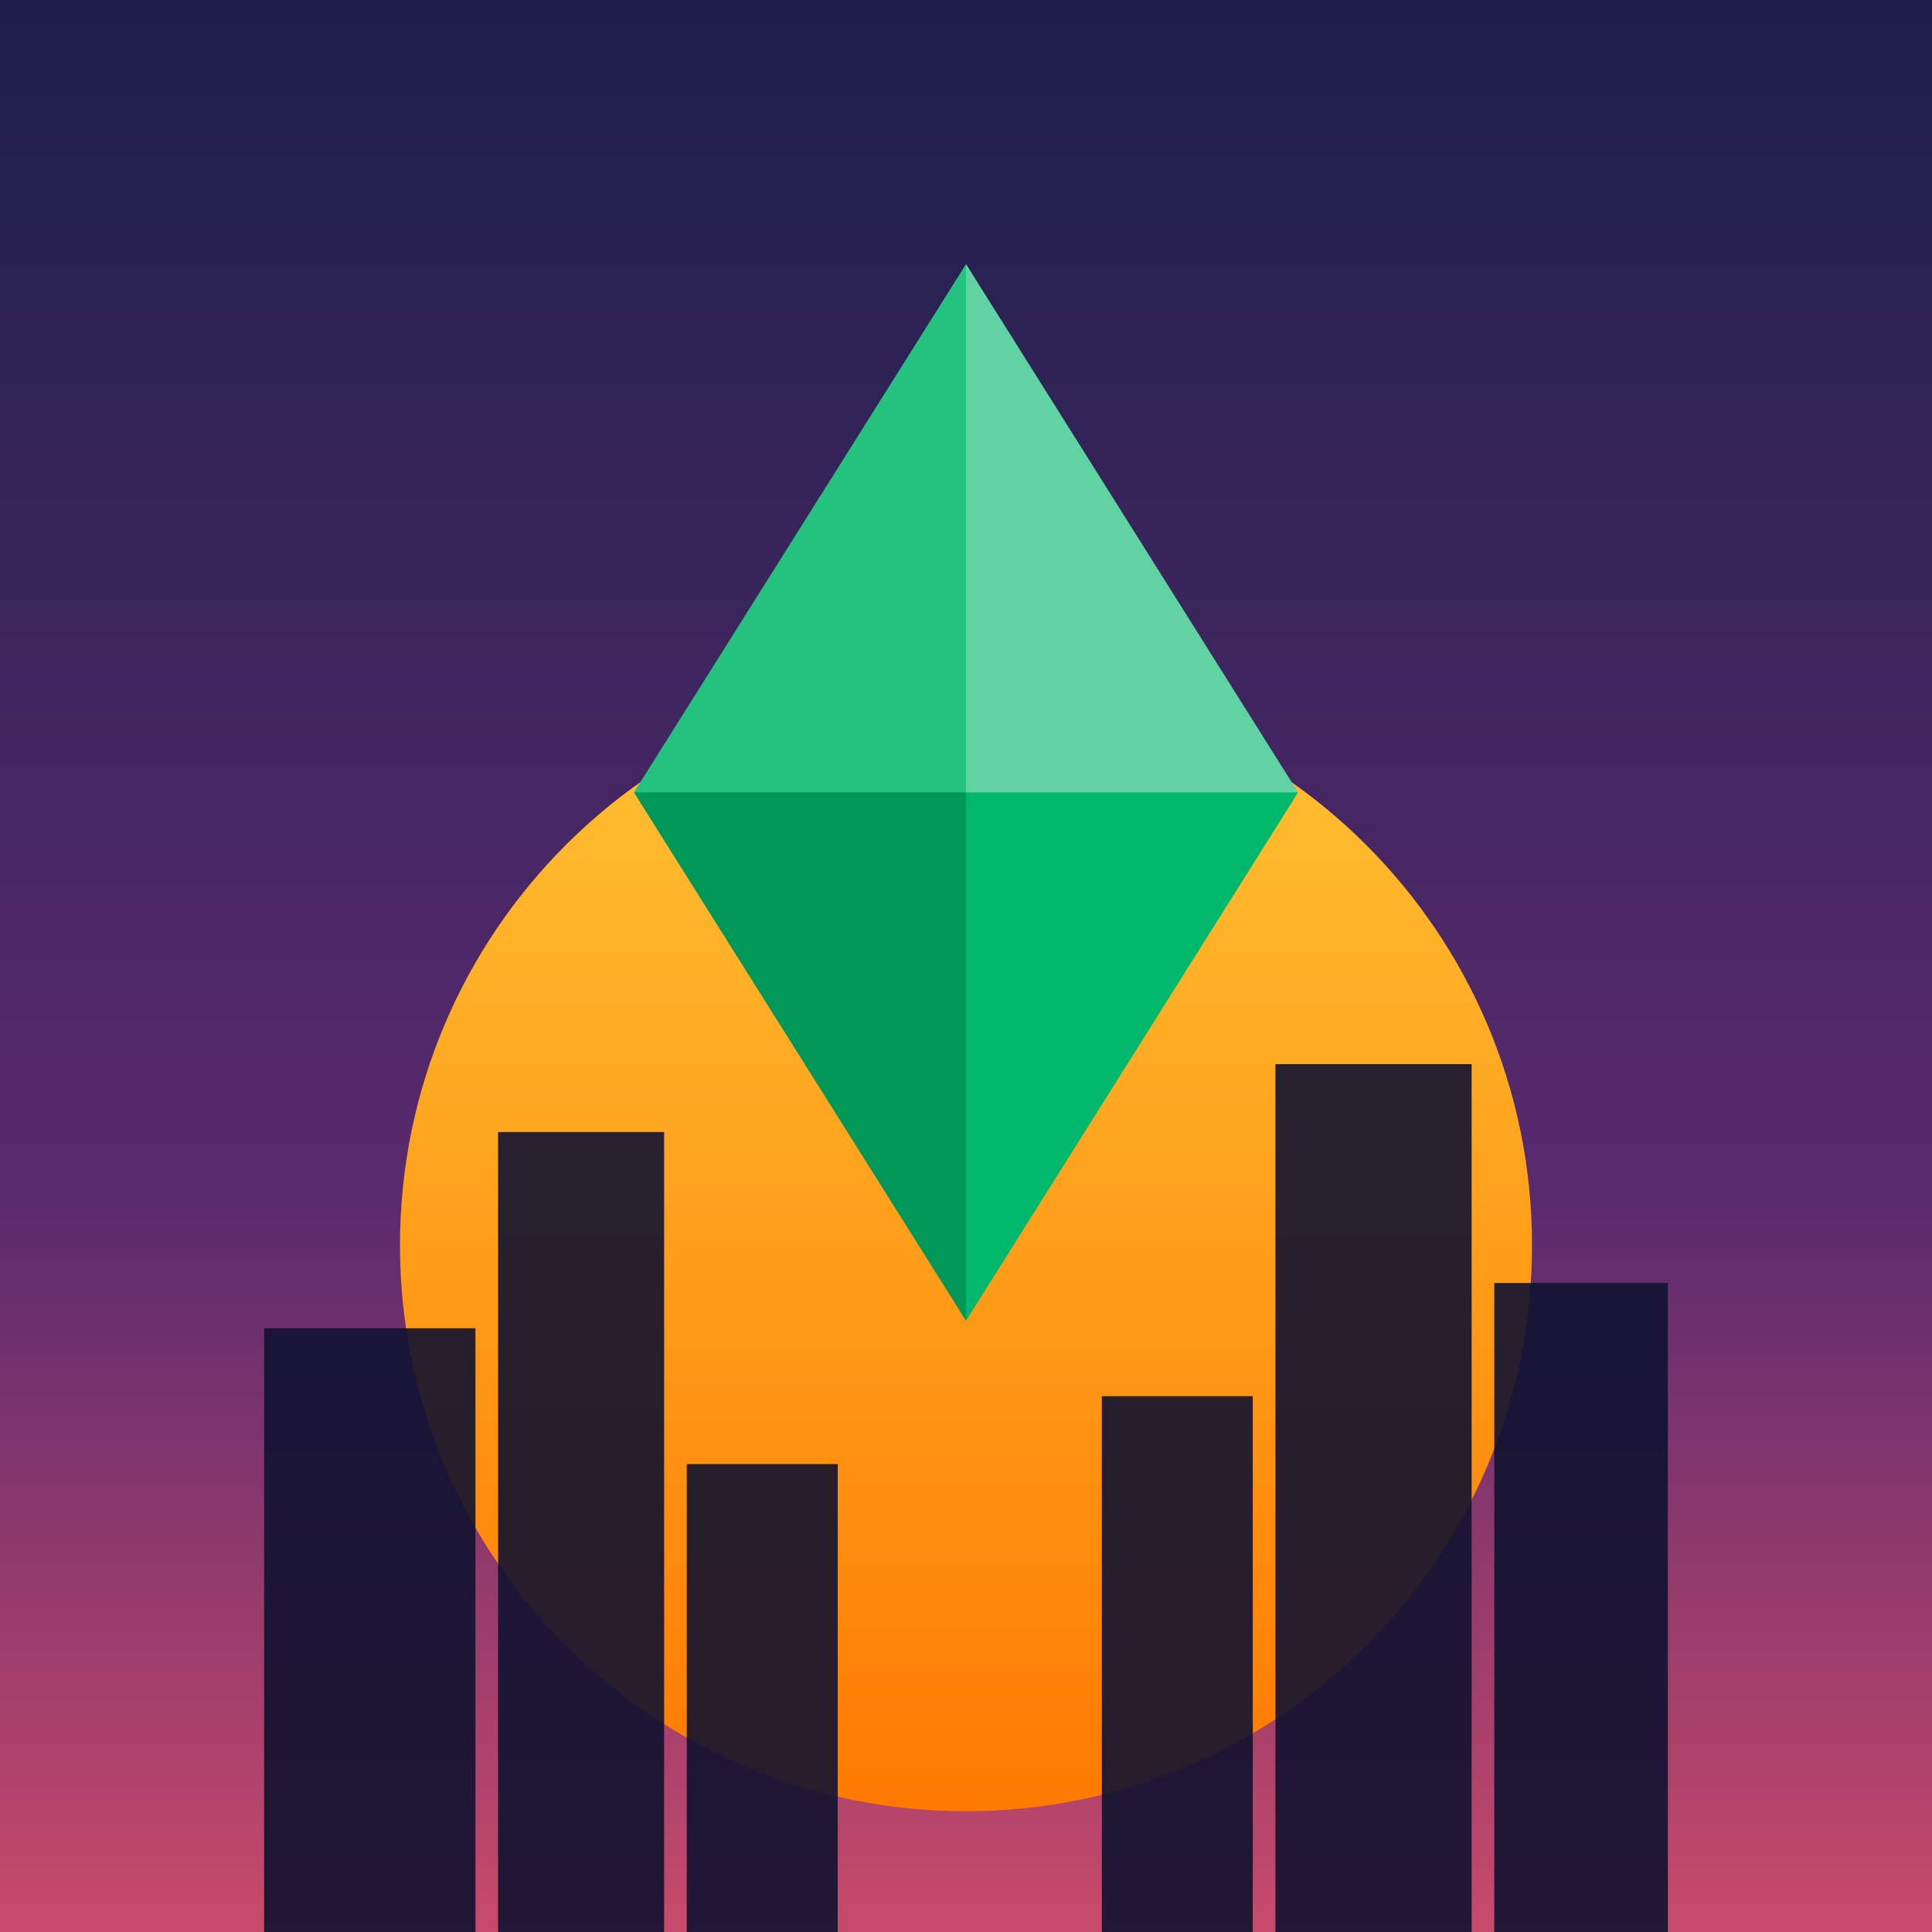
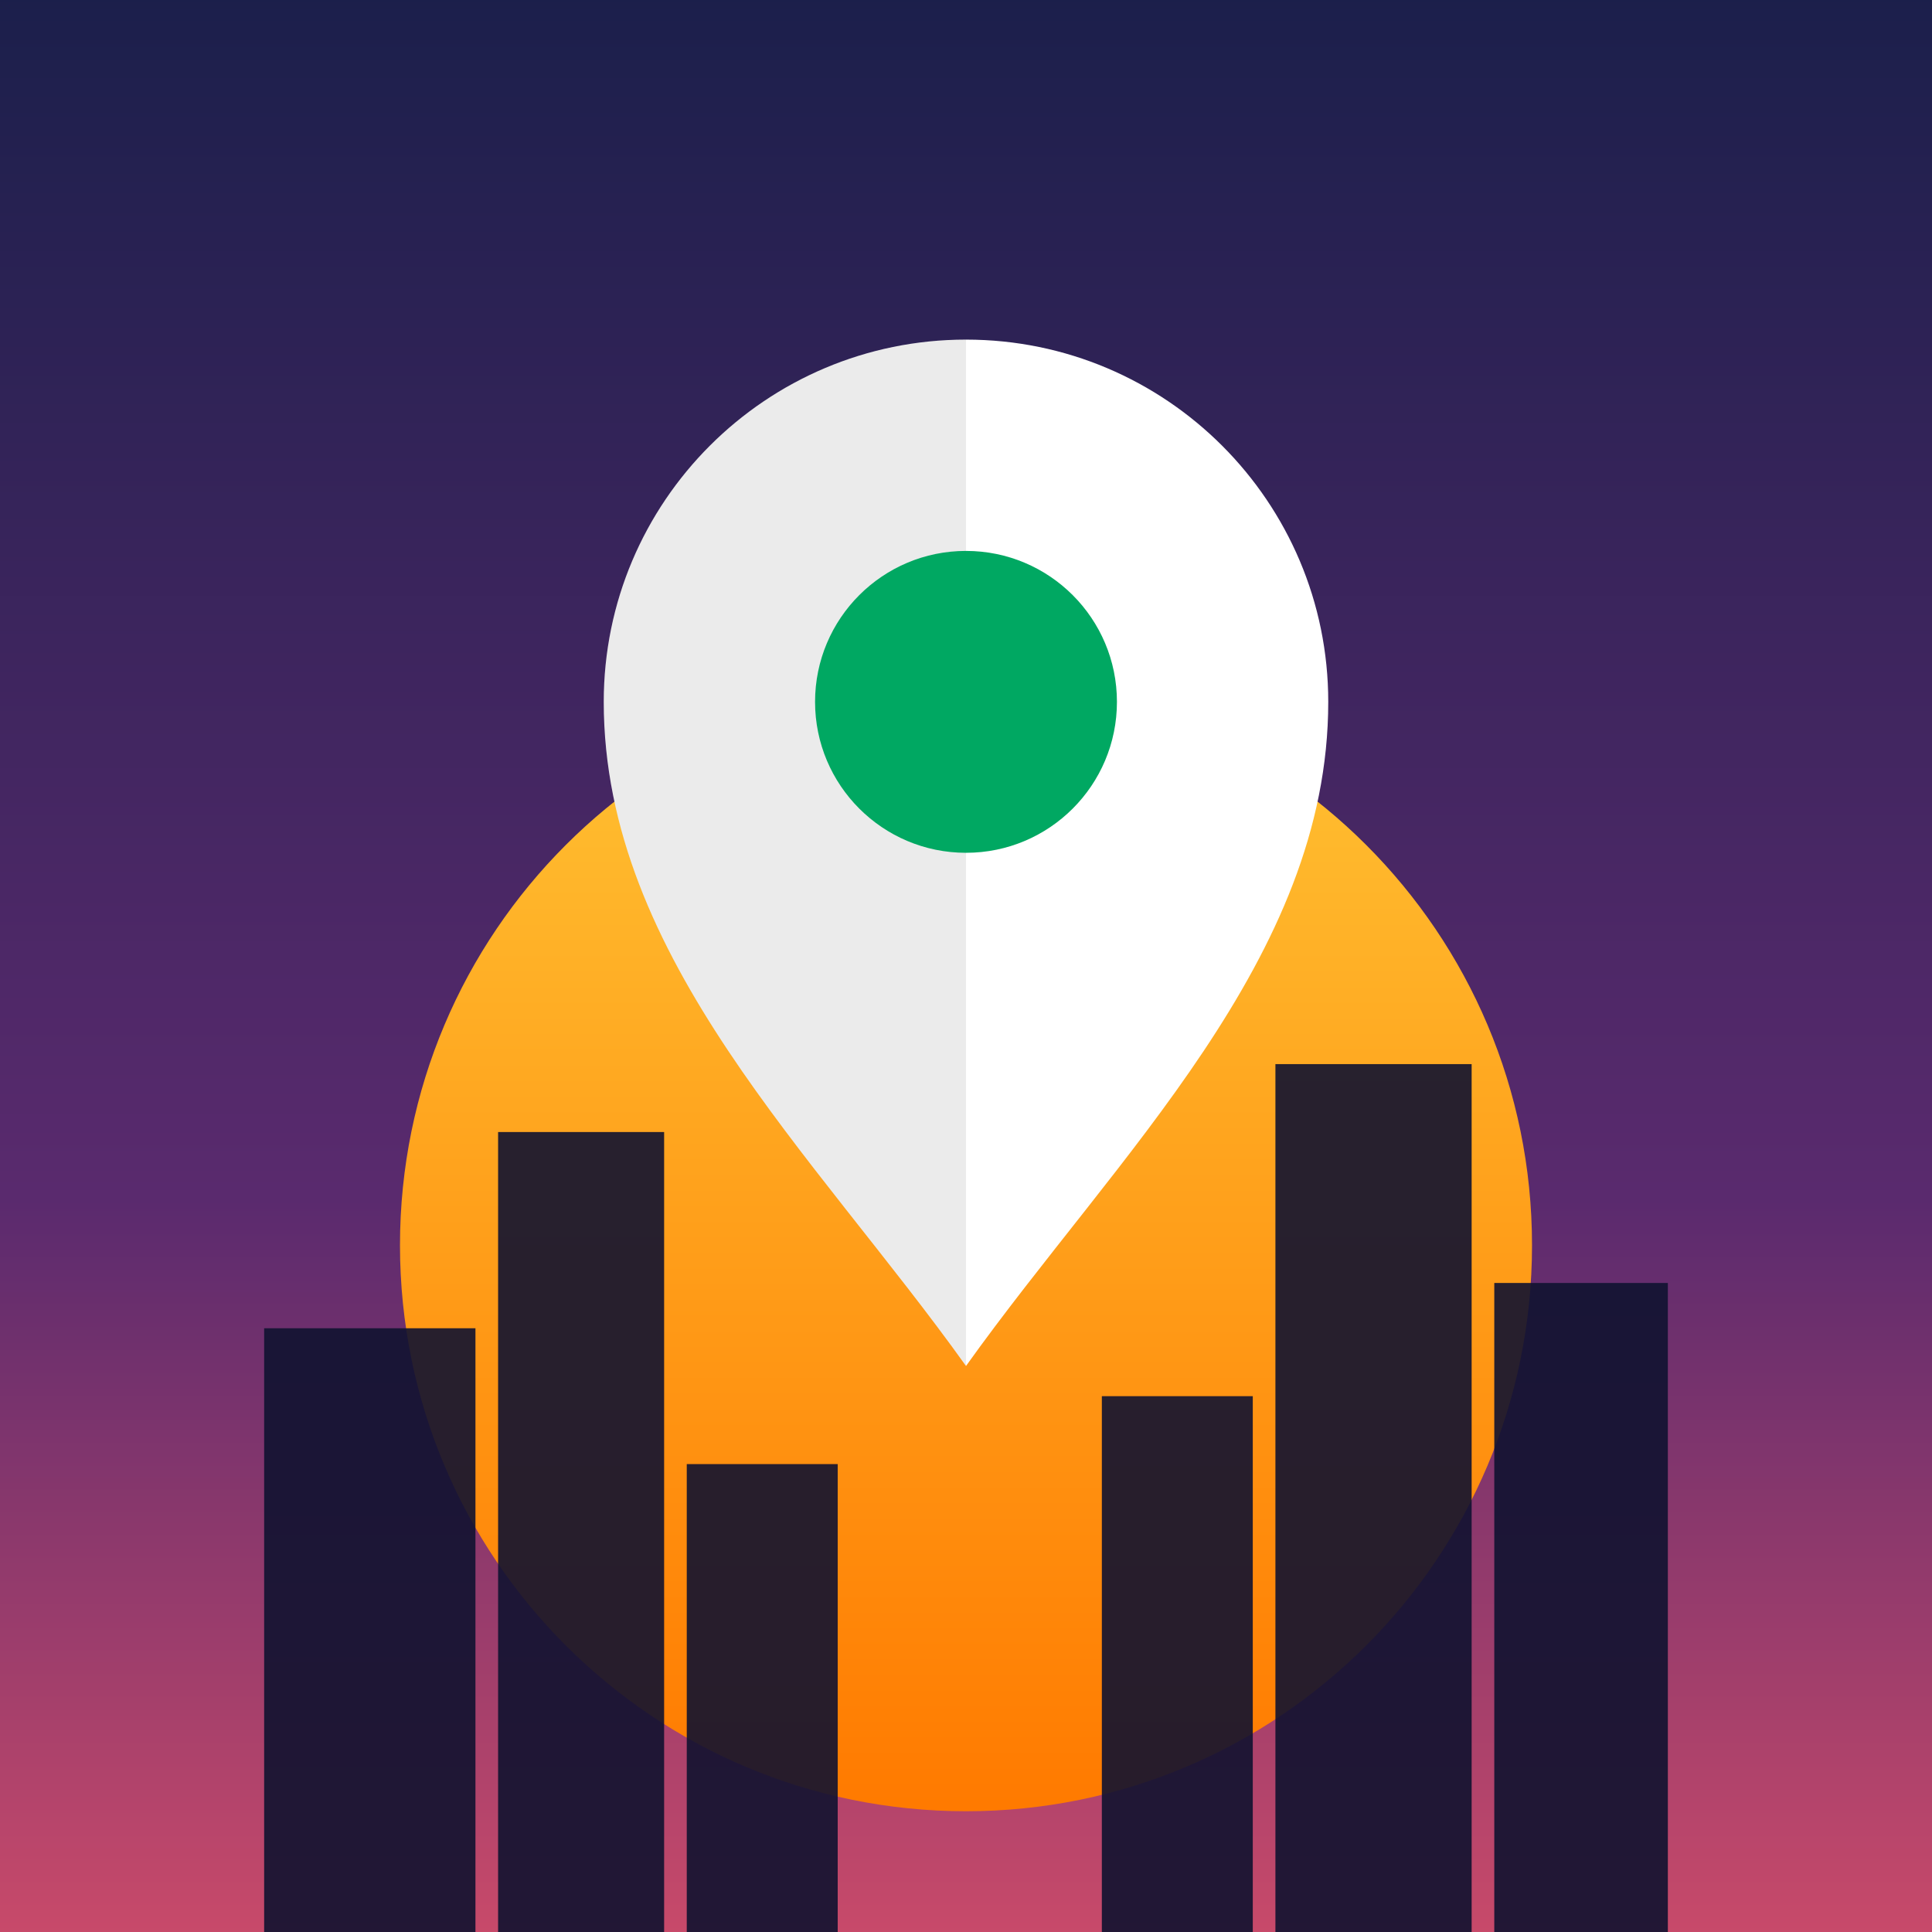
<svg xmlns="http://www.w3.org/2000/svg" viewBox="0 0 512 512">
  <defs>
    <linearGradient id="sky" x1="0" y1="0" x2="0" y2="1">
      <stop offset="0" stop-color="#1b1f4b" />
      <stop offset="0.62" stop-color="#5a2a6e" />
      <stop offset="1" stop-color="#c94a6a" />
    </linearGradient>
    <linearGradient id="sun" x1="0" y1="0" x2="0" y2="1">
      <stop offset="0" stop-color="#ffc233" />
      <stop offset="1" stop-color="#ff7a00" />
    </linearGradient>
  </defs>
  <rect width="512" height="512" fill="url(#sky)" />
  <g transform="translate(256 256) scale(1) translate(-256 -256)">
    <circle cx="256" cy="330" r="150" fill="url(#sun)" />
    <g fill="#0f1230" opacity="0.9">
      <rect x="70" y="352" width="56" height="400" />
      <rect x="132" y="300" width="44" height="400" />
      <rect x="182" y="388" width="40" height="400" />
      <rect x="292" y="370" width="40" height="400" />
      <rect x="338" y="282" width="52" height="400" />
      <rect x="396" y="340" width="46" height="400" />
    </g>
-     <g transform="translate(256 210)">
-       <path d="M0 -140 88 0 0 140 -88 0Z" fill="#00b86b" />
-       <path d="M0 -140 88 0H0Z" fill="#fff" opacity="0.38" />
-       <path d="M0 -140 -88 0H0Z" fill="#fff" opacity="0.14" />
-       <path d="M-88 0H0V140Z" fill="#000" opacity="0.18" />
+     <g>
+       <path d="M256 362C216 306 160 254 160 186a96 96 0 0 1 192 0c0 68-56 120-96 176Z" fill="#fff" />
+       <path d="M256 362C216 306 160 254 160 186A96 96 0 0 1 256 90Z" fill="#000" opacity="0.08" />
+       <circle cx="256" cy="186" r="40" fill="#00a862" />
    </g>
  </g>
</svg>
